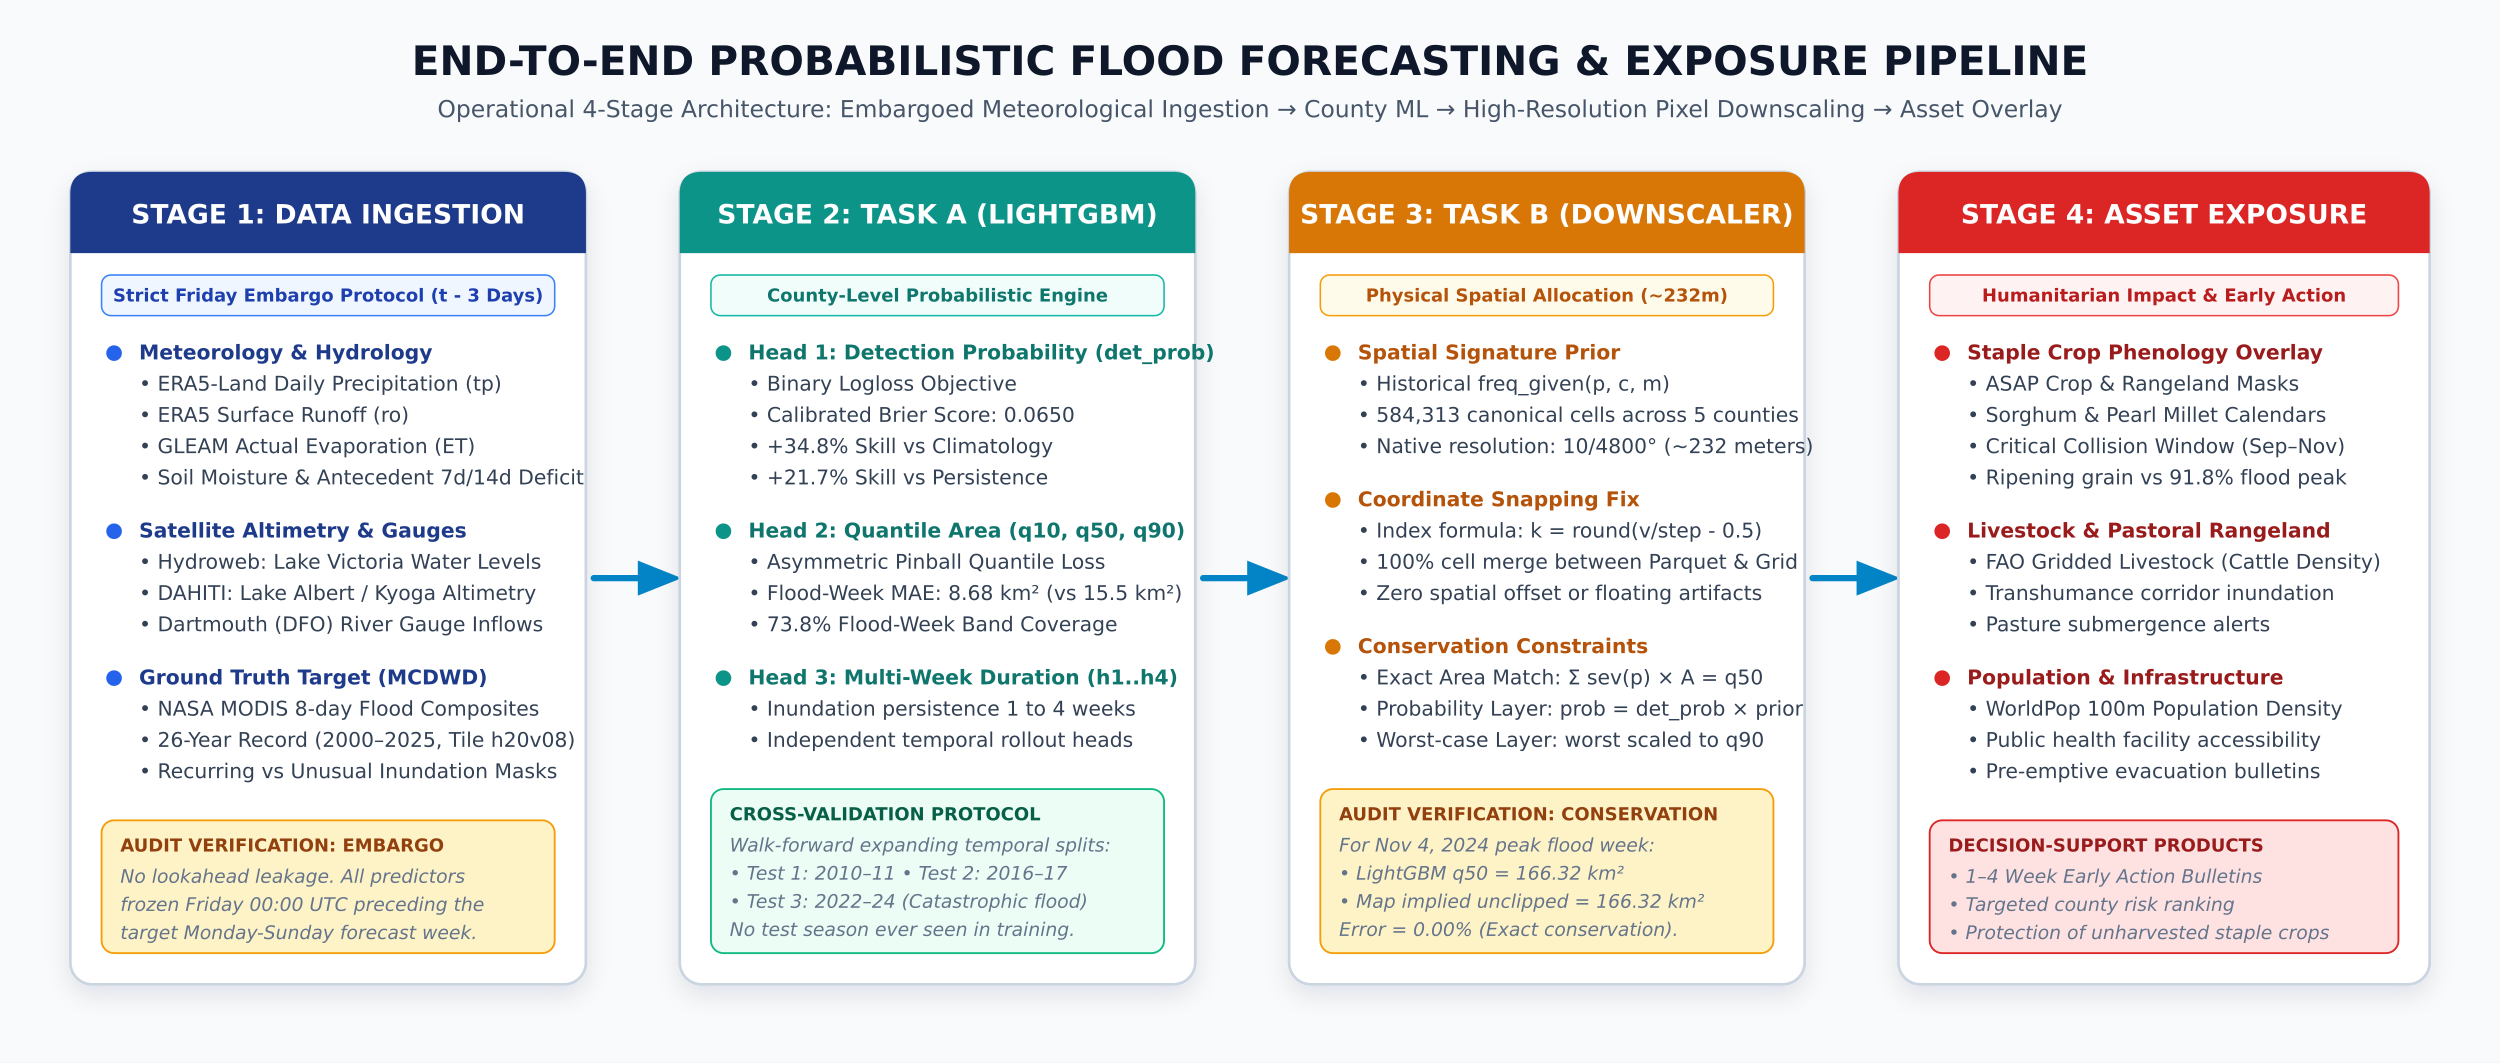
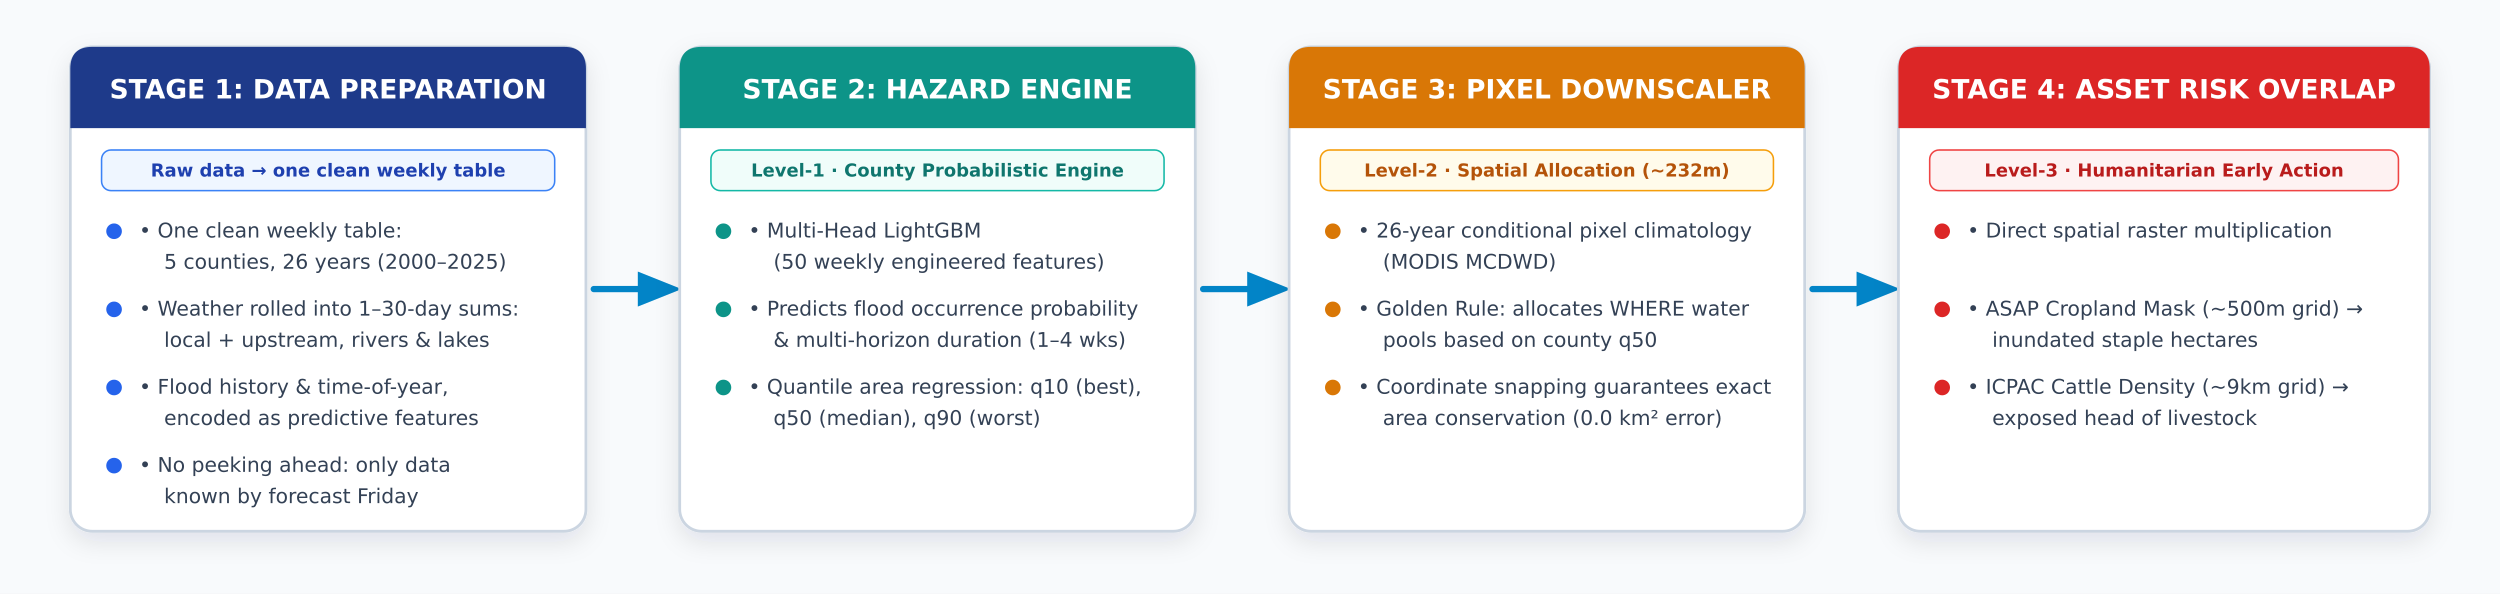
- <svg xmlns="http://www.w3.org/2000/svg" width="1600" height="680" viewBox="0 0 1600 680">
+ <svg xmlns="http://www.w3.org/2000/svg" width="1600" height="380" viewBox="0 0 1600 380">
  <defs>
    <filter id="cardShadow" x="-5%" y="-5%" width="110%" height="115%" filterUnits="userSpaceOnUse">
      <feDropShadow dx="0" dy="6" stdDeviation="8" flood-color="#0F172A" flood-opacity="0.10" />
    </filter>
    <filter id="badgeShadow" x="-5%" y="-5%" width="110%" height="115%" filterUnits="userSpaceOnUse">
      <feDropShadow dx="0" dy="2" stdDeviation="3" flood-color="#0F172A" flood-opacity="0.12" />
    </filter>
    <linearGradient id="hdrGrad" x1="0%" y1="0%" x2="100%" y2="0%">
      <stop offset="0%" stop-color="#1E3A8A" />
      <stop offset="100%" stop-color="#0369A1" />
    </linearGradient>
    <marker id="arrow" viewBox="0 0 10 10" refX="6" refY="5" markerWidth="7" markerHeight="7" orient="auto-start-reverse">
      <path d="M 0 1 L 10 5 L 0 9 z" fill="#0284C7" />
    </marker>
  </defs>
  <style>
    .title { font-family: 'DejaVu Sans', Helvetica, Arial, sans-serif; font-size: 26px; font-weight: bold; fill: #0F172A; }
    .subtitle { font-family: 'DejaVu Sans', Helvetica, Arial, sans-serif; font-size: 15px; fill: #475569; }
    .stage-hdr { font-family: 'DejaVu Sans', Helvetica, Arial, sans-serif; font-size: 17px; font-weight: bold; fill: #FFFFFF; }
    .card-title { font-family: 'DejaVu Sans', Helvetica, Arial, sans-serif; font-size: 16px; font-weight: bold; fill: #0F172A; }
    .card-sub { font-family: 'DejaVu Sans', Helvetica, Arial, sans-serif; font-size: 13px; font-weight: bold; }
    .body-txt { font-family: 'DejaVu Sans', Helvetica, Arial, sans-serif; font-size: 13px; fill: #334155; line-height: 1.45; }
    .badge-txt { font-family: 'DejaVu Sans', Helvetica, Arial, sans-serif; font-size: 11.5px; font-weight: bold; }
    .audit-txt { font-family: 'DejaVu Sans', Helvetica, Arial, sans-serif; font-size: 12px; font-style: italic; fill: #64748B; }
  </style>
  <rect width="100%" height="100%" fill="#F8FAFC" />
-   <text x="800" y="48" text-anchor="middle" class="title">END-TO-END PROBABILISTIC FLOOD FORECASTING &amp; EXPOSURE PIPELINE</text>
-   <text x="800" y="75" text-anchor="middle" class="subtitle">Operational 4-Stage Architecture: Embargoed Meteorological Ingestion → County ML → High-Resolution Pixel Downscaling → Asset Overlay</text>
-   <g transform="translate(45, 110)">
-     <rect width="330" height="520" rx="14" fill="#FFFFFF" stroke="#CBD5E1" stroke-width="1.8" filter="url(#cardShadow)" />
+   <g transform="translate(45, 30)">
+     <rect width="330" height="310" rx="14" fill="#FFFFFF" stroke="#CBD5E1" stroke-width="1.8" filter="url(#cardShadow)" />
    <path d="M 0 14 Q 0 0 14 0 L 316 0 Q 330 0 330 14 L 330 52 L 0 52 Z" fill="#1E3A8A" />
-     <text x="165" y="33" text-anchor="middle" class="stage-hdr">STAGE 1: DATA INGESTION</text>
+     <text x="165" y="33" text-anchor="middle" class="stage-hdr">STAGE 1: DATA PREPARATION</text>
    <rect x="20" y="66" width="290" height="26" rx="6" fill="#EFF6FF" stroke="#3B82F6" stroke-width="1" />
-     <text x="165" y="83" text-anchor="middle" fill="#1E40AF" class="badge-txt">Strict Friday Embargo Protocol (t - 3 Days)</text>
-     <g transform="translate(20, 108)">
-       <circle cx="8" cy="8" r="5" fill="#2563EB" />
-       <text x="24" y="12" class="card-sub" fill="#1E3A8A">Meteorology &amp; Hydrology</text>
-       <text x="24" y="32" class="body-txt">• ERA5-Land Daily Precipitation (tp)</text>
-       <text x="24" y="52" class="body-txt">• ERA5 Surface Runoff (ro)</text>
-       <text x="24" y="72" class="body-txt">• GLEAM Actual Evaporation (ET)</text>
-       <text x="24" y="92" class="body-txt">• Soil Moisture &amp; Antecedent 7d/14d Deficit</text>
+     <text x="165" y="83" text-anchor="middle" fill="#1E40AF" class="badge-txt">Raw data → one clean weekly table</text>
+     <g transform="translate(20, 112)">
+       <circle cx="8" cy="6" r="5" fill="#2563EB" />
+       <text x="24" y="10" class="body-txt">• One clean weekly table:</text>
+       <text x="40" y="30" class="body-txt">5 counties, 26 years (2000–2025)</text>
+       <circle cx="8" cy="56" r="5" fill="#2563EB" />
+       <text x="24" y="60" class="body-txt">• Weather rolled into 1–30-day sums:</text>
+       <text x="40" y="80" class="body-txt">local + upstream, rivers &amp; lakes</text>
+       <circle cx="8" cy="106" r="5" fill="#2563EB" />
+       <text x="24" y="110" class="body-txt">• Flood history &amp; time-of-year,</text>
+       <text x="40" y="130" class="body-txt">encoded as predictive features</text>
+       <circle cx="8" cy="156" r="5" fill="#2563EB" />
+       <text x="24" y="160" class="body-txt">• No peeking ahead: only data</text>
+       <text x="40" y="180" class="body-txt">known by forecast Friday</text>
    </g>
-     <g transform="translate(20, 222)">
-       <circle cx="8" cy="8" r="5" fill="#2563EB" />
-       <text x="24" y="12" class="card-sub" fill="#1E3A8A">Satellite Altimetry &amp; Gauges</text>
-       <text x="24" y="32" class="body-txt">• Hydroweb: Lake Victoria Water Levels</text>
-       <text x="24" y="52" class="body-txt">• DAHITI: Lake Albert / Kyoga Altimetry</text>
-       <text x="24" y="72" class="body-txt">• Dartmouth (DFO) River Gauge Inflows</text>
+   </g>
+   <path d="M 380 185 L 425 185" stroke="#0284C7" stroke-width="4.0" stroke-linecap="round" marker-end="url(#arrow)" />
+   <g transform="translate(435, 30)">
+     <rect width="330" height="310" rx="14" fill="#FFFFFF" stroke="#CBD5E1" stroke-width="1.8" filter="url(#cardShadow)" />
+     <path d="M 0 14 Q 0 0 14 0 L 316 0 Q 330 0 330 14 L 330 52 L 0 52 Z" fill="#0D9488" />
+     <text x="165" y="33" text-anchor="middle" class="stage-hdr">STAGE 2: HAZARD ENGINE</text>
+     <rect x="20" y="66" width="290" height="26" rx="6" fill="#F0FDFA" stroke="#14B8A6" stroke-width="1" />
+     <text x="165" y="83" text-anchor="middle" fill="#0F766E" class="badge-txt">Level-1 · County Probabilistic Engine</text>
+     <g transform="translate(20, 112)">
+       <circle cx="8" cy="6" r="5" fill="#0D9488" />
+       <text x="24" y="10" class="body-txt">• Multi-Head LightGBM</text>
+       <text x="40" y="30" class="body-txt">(50 weekly engineered features)</text>
+       <circle cx="8" cy="56" r="5" fill="#0D9488" />
+       <text x="24" y="60" class="body-txt">• Predicts flood occurrence probability</text>
+       <text x="40" y="80" class="body-txt">&amp; multi-horizon duration (1–4 wks)</text>
+       <circle cx="8" cy="106" r="5" fill="#0D9488" />
+       <text x="24" y="110" class="body-txt">• Quantile area regression: q10 (best),</text>
+       <text x="40" y="130" class="body-txt">q50 (median), q90 (worst)</text>
    </g>
-     <g transform="translate(20, 316)">
-       <circle cx="8" cy="8" r="5" fill="#2563EB" />
-       <text x="24" y="12" class="card-sub" fill="#1E3A8A">Ground Truth Target (MCDWD)</text>
-       <text x="24" y="32" class="body-txt">• NASA MODIS 8-day Flood Composites</text>
-       <text x="24" y="52" class="body-txt">• 26-Year Record (2000–2025, Tile h20v08)</text>
-       <text x="24" y="72" class="body-txt">• Recurring vs Unusual Inundation Masks</text>
+   </g>
+   <path d="M 770 185 L 815 185" stroke="#0284C7" stroke-width="4.0" stroke-linecap="round" marker-end="url(#arrow)" />
+   <g transform="translate(825, 30)">
+     <rect width="330" height="310" rx="14" fill="#FFFFFF" stroke="#CBD5E1" stroke-width="1.8" filter="url(#cardShadow)" />
+     <path d="M 0 14 Q 0 0 14 0 L 316 0 Q 330 0 330 14 L 330 52 L 0 52 Z" fill="#D97706" />
+     <text x="165" y="33" text-anchor="middle" class="stage-hdr">STAGE 3: PIXEL DOWNSCALER</text>
+     <rect x="20" y="66" width="290" height="26" rx="6" fill="#FFFBEB" stroke="#F59E0B" stroke-width="1" />
+     <text x="165" y="83" text-anchor="middle" fill="#B45309" class="badge-txt">Level-2 · Spatial Allocation (~232m)</text>
+     <g transform="translate(20, 112)">
+       <circle cx="8" cy="6" r="5" fill="#D97706" />
+       <text x="24" y="10" class="body-txt">• 26-year conditional pixel climatology</text>
+       <text x="40" y="30" class="body-txt">(MODIS MCDWD)</text>
+       <circle cx="8" cy="56" r="5" fill="#D97706" />
+       <text x="24" y="60" class="body-txt">• Golden Rule: allocates WHERE water</text>
+       <text x="40" y="80" class="body-txt">pools based on county q50</text>
+       <circle cx="8" cy="106" r="5" fill="#D97706" />
+       <text x="24" y="110" class="body-txt">• Coordinate snapping guarantees exact</text>
+       <text x="40" y="130" class="body-txt">area conservation (0.0 km² error)</text>
    </g>
-     <rect x="20" y="415" width="290" height="85" rx="8" fill="#FEF3C7" stroke="#F59E0B" stroke-width="1.2" />
-     <text x="32" y="435" class="badge-txt" fill="#92400E">AUDIT VERIFICATION: EMBARGO</text>
-     <text x="32" y="455" class="audit-txt" fill="#78350F">No lookahead leakage. All predictors</text>
-     <text x="32" y="473" class="audit-txt" fill="#78350F">frozen Friday 00:00 UTC preceding the</text>
-     <text x="32" y="491" class="audit-txt" fill="#78350F">target Monday-Sunday forecast week.</text>
  </g>
-   <path d="M 380 370 L 425 370" stroke="#0284C7" stroke-width="4.0" stroke-linecap="round" marker-end="url(#arrow)" />
-   <g transform="translate(435, 110)">
-     <rect width="330" height="520" rx="14" fill="#FFFFFF" stroke="#CBD5E1" stroke-width="1.8" filter="url(#cardShadow)" />
-     <path d="M 0 14 Q 0 0 14 0 L 316 0 Q 330 0 330 14 L 330 52 L 0 52 Z" fill="#0D9488" />
-     <text x="165" y="33" text-anchor="middle" class="stage-hdr">STAGE 2: TASK A (LIGHTGBM)</text>
-     <rect x="20" y="66" width="290" height="26" rx="6" fill="#F0FDFA" stroke="#14B8A6" stroke-width="1" />
-     <text x="165" y="83" text-anchor="middle" fill="#0F766E" class="badge-txt">County-Level Probabilistic Engine</text>
-     <g transform="translate(20, 108)">
-       <circle cx="8" cy="8" r="5" fill="#0D9488" />
-       <text x="24" y="12" class="card-sub" fill="#0F766E">Head 1: Detection Probability (det_prob)</text>
-       <text x="24" y="32" class="body-txt">• Binary Logloss Objective</text>
-       <text x="24" y="52" class="body-txt">• Calibrated Brier Score: 0.0650</text>
-       <text x="24" y="72" class="body-txt">• +34.8% Skill vs Climatology</text>
-       <text x="24" y="92" class="body-txt">• +21.7% Skill vs Persistence</text>
+   <path d="M 1160 185 L 1205 185" stroke="#0284C7" stroke-width="4.0" stroke-linecap="round" marker-end="url(#arrow)" />
+   <g transform="translate(1215, 30)">
+     <rect width="340" height="310" rx="14" fill="#FFFFFF" stroke="#CBD5E1" stroke-width="1.8" filter="url(#cardShadow)" />
+     <path d="M 0 14 Q 0 0 14 0 L 326 0 Q 340 0 340 14 L 340 52 L 0 52 Z" fill="#DC2626" />
+     <text x="170" y="33" text-anchor="middle" class="stage-hdr">STAGE 4: ASSET RISK OVERLAP</text>
+     <rect x="20" y="66" width="300" height="26" rx="6" fill="#FEF2F2" stroke="#EF4444" stroke-width="1" />
+     <text x="170" y="83" text-anchor="middle" fill="#B91C1C" class="badge-txt">Level-3 · Humanitarian Early Action</text>
+     <g transform="translate(20, 112)">
+       <circle cx="8" cy="6" r="5" fill="#DC2626" />
+       <text x="24" y="10" class="body-txt">• Direct spatial raster multiplication</text>
+       <circle cx="8" cy="56" r="5" fill="#DC2626" />
+       <text x="24" y="60" class="body-txt">• ASAP Cropland Mask (~500m grid) →</text>
+       <text x="40" y="80" class="body-txt">inundated staple hectares</text>
+       <circle cx="8" cy="106" r="5" fill="#DC2626" />
+       <text x="24" y="110" class="body-txt">• ICPAC Cattle Density (~9km grid) →</text>
+       <text x="40" y="130" class="body-txt">exposed head of livestock</text>
    </g>
-     <g transform="translate(20, 222)">
-       <circle cx="8" cy="8" r="5" fill="#0D9488" />
-       <text x="24" y="12" class="card-sub" fill="#0F766E">Head 2: Quantile Area (q10, q50, q90)</text>
-       <text x="24" y="32" class="body-txt">• Asymmetric Pinball Quantile Loss</text>
-       <text x="24" y="52" class="body-txt">• Flood-Week MAE: 8.68 km² (vs 15.5 km²)</text>
-       <text x="24" y="72" class="body-txt">• 73.8% Flood-Week Band Coverage</text>
-     </g>
-     <g transform="translate(20, 316)">
-       <circle cx="8" cy="8" r="5" fill="#0D9488" />
-       <text x="24" y="12" class="card-sub" fill="#0F766E">Head 3: Multi-Week Duration (h1..h4)</text>
-       <text x="24" y="32" class="body-txt">• Inundation persistence 1 to 4 weeks</text>
-       <text x="24" y="52" class="body-txt">• Independent temporal rollout heads</text>
-     </g>
-     <rect x="20" y="395" width="290" height="105" rx="8" fill="#ECFDF5" stroke="#10B981" stroke-width="1.2" />
-     <text x="32" y="415" class="badge-txt" fill="#065F46">CROSS-VALIDATION PROTOCOL</text>
-     <text x="32" y="435" class="audit-txt" fill="#047857">Walk-forward expanding temporal splits:</text>
-     <text x="32" y="453" class="audit-txt" fill="#047857">• Test 1: 2010–11  • Test 2: 2016–17</text>
-     <text x="32" y="471" class="audit-txt" fill="#047857">• Test 3: 2022–24 (Catastrophic flood)</text>
-     <text x="32" y="489" class="audit-txt" fill="#047857">No test season ever seen in training.</text>
-   </g>
-   <path d="M 770 370 L 815 370" stroke="#0284C7" stroke-width="4.0" stroke-linecap="round" marker-end="url(#arrow)" />
-   <g transform="translate(825, 110)">
-     <rect width="330" height="520" rx="14" fill="#FFFFFF" stroke="#CBD5E1" stroke-width="1.8" filter="url(#cardShadow)" />
-     <path d="M 0 14 Q 0 0 14 0 L 316 0 Q 330 0 330 14 L 330 52 L 0 52 Z" fill="#D97706" />
-     <text x="165" y="33" text-anchor="middle" class="stage-hdr">STAGE 3: TASK B (DOWNSCALER)</text>
-     <rect x="20" y="66" width="290" height="26" rx="6" fill="#FFFBEB" stroke="#F59E0B" stroke-width="1" />
-     <text x="165" y="83" text-anchor="middle" fill="#B45309" class="badge-txt">Physical Spatial Allocation (~232m)</text>
-     <g transform="translate(20, 108)">
-       <circle cx="8" cy="8" r="5" fill="#D97706" />
-       <text x="24" y="12" class="card-sub" fill="#B45309">Spatial Signature Prior</text>
-       <text x="24" y="32" class="body-txt">• Historical freq_given(p, c, m)</text>
-       <text x="24" y="52" class="body-txt">• 584,313 canonical cells across 5 counties</text>
-       <text x="24" y="72" class="body-txt">• Native resolution: 10/4800° (~232 meters)</text>
-     </g>
-     <g transform="translate(20, 202)">
-       <circle cx="8" cy="8" r="5" fill="#D97706" />
-       <text x="24" y="12" class="card-sub" fill="#B45309">Coordinate Snapping Fix</text>
-       <text x="24" y="32" class="body-txt">• Index formula: k = round(v/step - 0.5)</text>
-       <text x="24" y="52" class="body-txt">• 100% cell merge between Parquet &amp; Grid</text>
-       <text x="24" y="72" class="body-txt">• Zero spatial offset or floating artifacts</text>
-     </g>
-     <g transform="translate(20, 296)">
-       <circle cx="8" cy="8" r="5" fill="#D97706" />
-       <text x="24" y="12" class="card-sub" fill="#B45309">Conservation Constraints</text>
-       <text x="24" y="32" class="body-txt">• Exact Area Match: Σ sev(p) × A = q50</text>
-       <text x="24" y="52" class="body-txt">• Probability Layer: prob = det_prob × prior</text>
-       <text x="24" y="72" class="body-txt">• Worst-case Layer: worst scaled to q90</text>
-     </g>
-     <rect x="20" y="395" width="290" height="105" rx="8" fill="#FEF3C7" stroke="#F59E0B" stroke-width="1.2" />
-     <text x="32" y="415" class="badge-txt" fill="#92400E">AUDIT VERIFICATION: CONSERVATION</text>
-     <text x="32" y="435" class="audit-txt" fill="#78350F">For Nov 4, 2024 peak flood week:</text>
-     <text x="32" y="453" class="audit-txt" fill="#78350F">• LightGBM q50 = 166.32 km²</text>
-     <text x="32" y="471" class="audit-txt" fill="#78350F">• Map implied unclipped = 166.32 km²</text>
-     <text x="32" y="489" class="audit-txt" fill="#78350F">Error = 0.00% (Exact conservation).</text>
-   </g>
-   <path d="M 1160 370 L 1205 370" stroke="#0284C7" stroke-width="4.0" stroke-linecap="round" marker-end="url(#arrow)" />
-   <g transform="translate(1215, 110)">
-     <rect width="340" height="520" rx="14" fill="#FFFFFF" stroke="#CBD5E1" stroke-width="1.8" filter="url(#cardShadow)" />
-     <path d="M 0 14 Q 0 0 14 0 L 326 0 Q 340 0 340 14 L 340 52 L 0 52 Z" fill="#DC2626" />
-     <text x="170" y="33" text-anchor="middle" class="stage-hdr">STAGE 4: ASSET EXPOSURE</text>
-     <rect x="20" y="66" width="300" height="26" rx="6" fill="#FEF2F2" stroke="#EF4444" stroke-width="1" />
-     <text x="170" y="83" text-anchor="middle" fill="#B91C1C" class="badge-txt">Humanitarian Impact &amp; Early Action</text>
-     <g transform="translate(20, 108)">
-       <circle cx="8" cy="8" r="5" fill="#DC2626" />
-       <text x="24" y="12" class="card-sub" fill="#991B1B">Staple Crop Phenology Overlay</text>
-       <text x="24" y="32" class="body-txt">• ASAP Crop &amp; Rangeland Masks</text>
-       <text x="24" y="52" class="body-txt">• Sorghum &amp; Pearl Millet Calendars</text>
-       <text x="24" y="72" class="body-txt">• Critical Collision Window (Sep–Nov)</text>
-       <text x="24" y="92" class="body-txt">• Ripening grain vs 91.8% flood peak</text>
-     </g>
-     <g transform="translate(20, 222)">
-       <circle cx="8" cy="8" r="5" fill="#DC2626" />
-       <text x="24" y="12" class="card-sub" fill="#991B1B">Livestock &amp; Pastoral Rangeland</text>
-       <text x="24" y="32" class="body-txt">• FAO Gridded Livestock (Cattle Density)</text>
-       <text x="24" y="52" class="body-txt">• Transhumance corridor inundation</text>
-       <text x="24" y="72" class="body-txt">• Pasture submergence alerts</text>
-     </g>
-     <g transform="translate(20, 316)">
-       <circle cx="8" cy="8" r="5" fill="#DC2626" />
-       <text x="24" y="12" class="card-sub" fill="#991B1B">Population &amp; Infrastructure</text>
-       <text x="24" y="32" class="body-txt">• WorldPop 100m Population Density</text>
-       <text x="24" y="52" class="body-txt">• Public health facility accessibility</text>
-       <text x="24" y="72" class="body-txt">• Pre-emptive evacuation bulletins</text>
-     </g>
-     <rect x="20" y="415" width="300" height="85" rx="8" fill="#FEE2E2" stroke="#DC2626" stroke-width="1.2" />
-     <text x="32" y="435" class="badge-txt" fill="#991B1B">DECISION-SUPPORT PRODUCTS</text>
-     <text x="32" y="455" class="audit-txt" fill="#7F1D1D">• 1–4 Week Early Action Bulletins</text>
-     <text x="32" y="473" class="audit-txt" fill="#7F1D1D">• Targeted county risk ranking</text>
-     <text x="32" y="491" class="audit-txt" fill="#7F1D1D">• Protection of unharvested staple crops</text>
  </g>
</svg>
